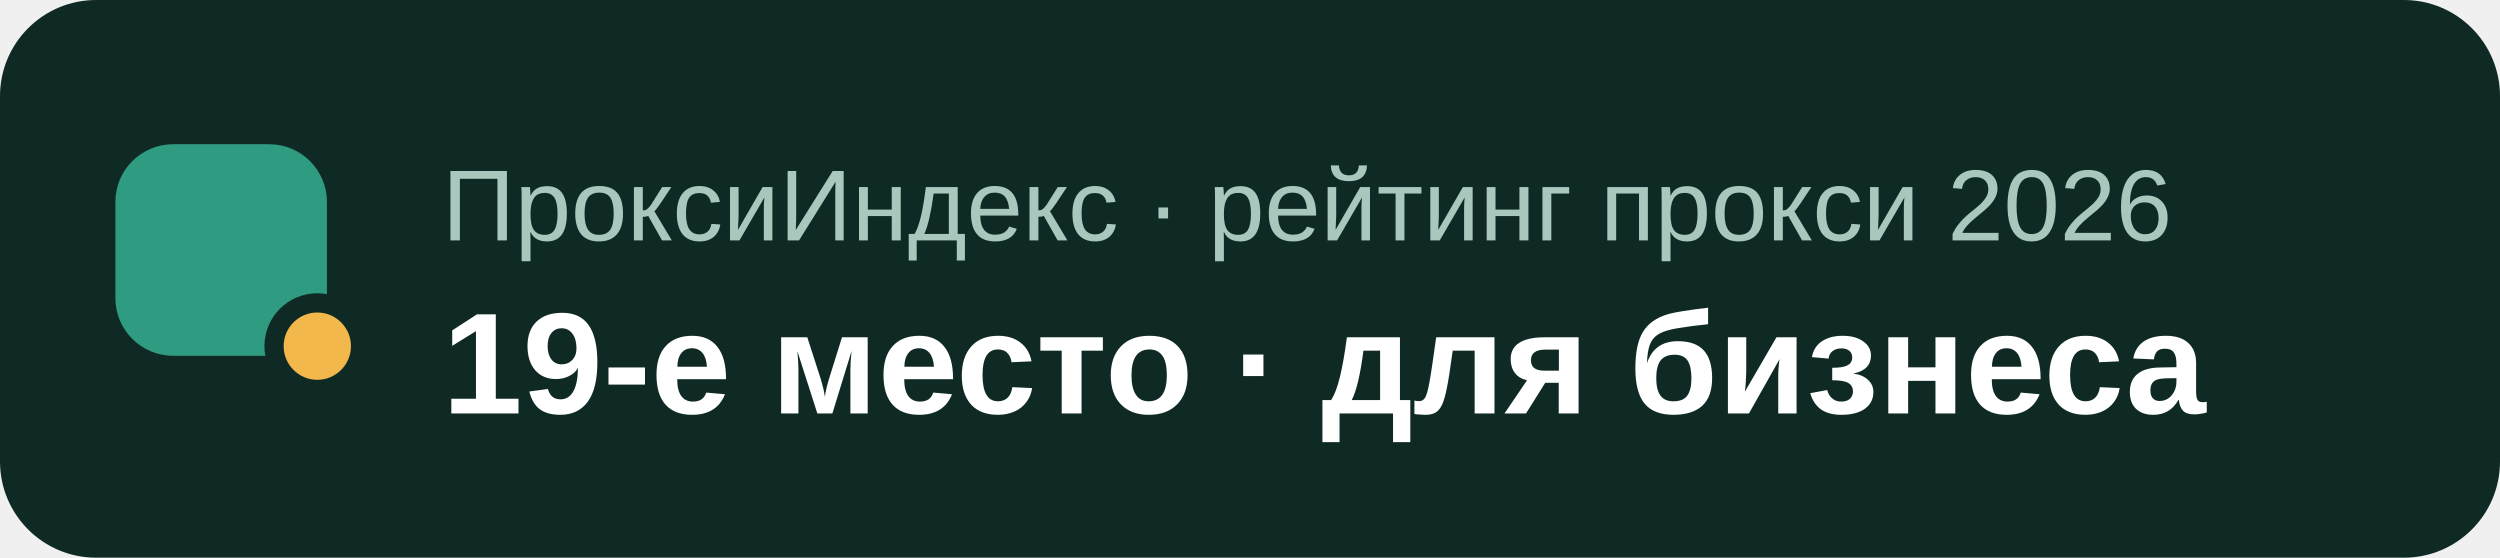
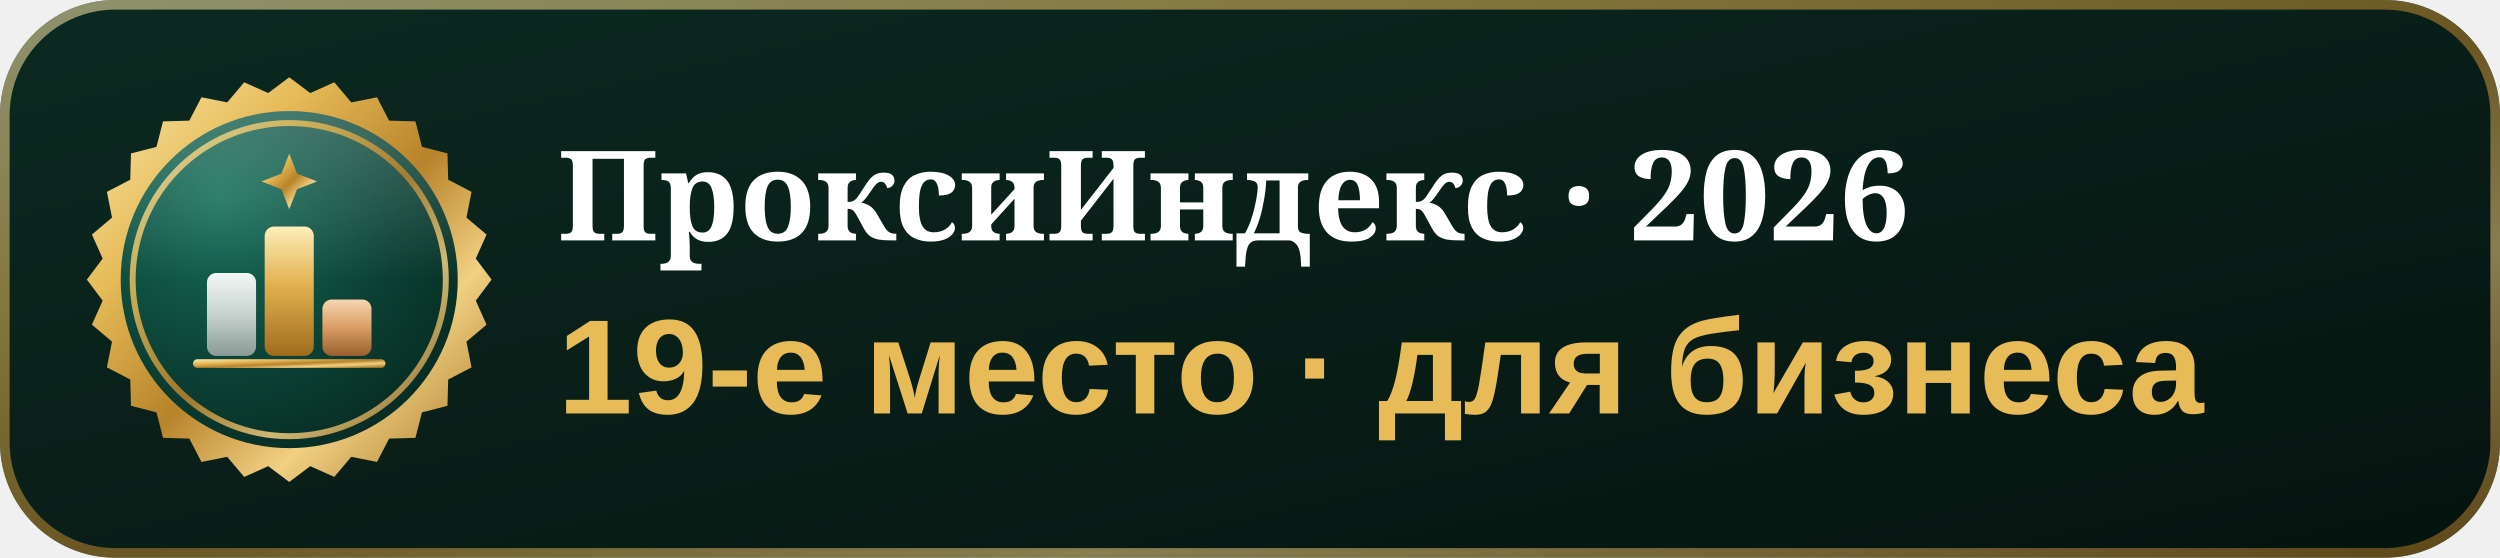
<svg xmlns="http://www.w3.org/2000/svg" width="260" height="58" viewBox="0 0 260 58" role="img" aria-label="19-е место — ПроксиИндекс 2026">
-   <rect width="260" height="58" rx="10" fill="#0f2a24" />
-   <rect x="12" y="15" width="22" height="22" rx="6" fill="#2f9c81" />
-   <circle cx="33" cy="36" r="4.5" fill="#f2b84b" stroke="#0f2a24" stroke-width="2" />
-   <text x="46" y="25" font-family="Golos Text,Arial,sans-serif" font-size="10.5" fill="#a9c7bd">ПроксиИндекс · рейтинг прокси 2026</text>
-   <text x="46" y="43" font-family="Golos Text,Arial,sans-serif" font-size="15" font-weight="700" fill="#ffffff">19-е место · для бизнеса</text>
+   <defs>
+     <linearGradient id="bgold" x1="0" y1="0" x2="1" y2="1">
+       <stop offset="0" stop-color="#fbeab0" />
+       <stop offset=".28" stop-color="#e6bb58" />
+       <stop offset=".52" stop-color="#b8832a" />
+       <stop offset=".72" stop-color="#f1d082" />
+       <stop offset="1" stop-color="#a26f1e" />
+     </linearGradient>
+     <linearGradient id="bgoldv" x1="0" y1="0" x2="0" y2="1">
+       <stop offset="0" stop-color="#fdeeb8" />
+       <stop offset=".45" stop-color="#e2b14f" />
+       <stop offset="1" stop-color="#9f6c1c" />
+     </linearGradient>
+     <linearGradient id="bsilv" x1="0" y1="0" x2="0" y2="1">
+       <stop offset="0" stop-color="#f4f8f6" />
+       <stop offset=".5" stop-color="#c6d2ce" />
+       <stop offset="1" stop-color="#8b9a95" />
+     </linearGradient>
+     <linearGradient id="bbron" x1="0" y1="0" x2="0" y2="1">
+       <stop offset="0" stop-color="#f8d6b2" />
+       <stop offset=".5" stop-color="#d99c63" />
+       <stop offset="1" stop-color="#9a5f2c" />
+     </linearGradient>
+     <radialGradient id="bemer" cx=".3" cy=".25" r="1">
+       <stop offset="0" stop-color="#17705c" />
+       <stop offset=".55" stop-color="#0b3f33" />
+       <stop offset="1" stop-color="#05201a" />
+     </radialGradient>
+     <linearGradient id="bshine" x1="0" y1="0" x2="0" y2="1">
+       <stop offset="0" stop-color="#fff" stop-opacity=".22" />
+       <stop offset=".5" stop-color="#fff" stop-opacity="0" />
+     </linearGradient>
+     <linearGradient id="bbg" x1="0" y1="0" x2="1" y2="1">
+       <stop offset="0" stop-color="#0b2a21" />
+       <stop offset="1" stop-color="#06130f" />
+     </linearGradient>
+   </defs>
+   <rect width="260" height="58" rx="12" fill="url(#bbg)" />
+   <rect x=".5" y=".5" width="259" height="57" rx="11.5" fill="none" stroke="url(#bgold)" stroke-opacity=".55" />
+   <g transform="translate(8 7) scale(.69)">
+     <polygon points="62.50,32.00 60.12,35.17 61.74,38.79 58.71,41.35 59.48,45.23 55.96,47.06 55.85,51.02 52.01,52.01 51.02,55.85 47.06,55.96 45.23,59.48 41.35,58.71 38.79,61.74 35.17,60.12 32.00,62.50 28.83,60.12 25.21,61.74 22.65,58.71 18.77,59.48 16.94,55.96 12.98,55.85 11.99,52.01 8.15,51.02 8.04,47.06 4.52,45.23 5.29,41.35 2.26,38.79 3.88,35.17 1.50,32.00 3.88,28.83 2.26,25.21 5.29,22.65 4.52,18.77 8.04,16.94 8.15,12.98 11.99,11.99 12.98,8.15 16.94,8.04 18.77,4.52 22.65,5.29 25.21,2.26 28.83,3.88 32.00,1.50 35.17,3.88 38.79,2.26 41.35,5.29 45.23,4.52 47.06,8.04 51.02,8.15 52.01,11.99 55.85,12.98 55.96,16.94 59.48,18.77 58.71,22.65 61.74,25.21 60.12,28.83" fill="url(#bgold)" />
+     <circle cx="32" cy="32" r="25.4" fill="url(#bemer)" />
+     <circle cx="32" cy="32" r="25.4" fill="url(#bshine)" />
+     <circle cx="32" cy="32" r="23.6" fill="none" stroke="url(#bgold)" stroke-width=".9" stroke-opacity=".85" />
+     <rect x="19.6" y="31" width="7.4" height="12.5" rx="1.4" fill="url(#bsilv)" />
+     <rect x="28.3" y="24" width="7.4" height="19.5" rx="1.4" fill="url(#bgoldv)" />
+     <rect x="37" y="35" width="7.4" height="8.5" rx="1.4" fill="url(#bbron)" />
+     <rect x="17.5" y="44" width="29" height="1.3" rx=".65" fill="url(#bgold)" />
+     <path d="M32 13.0 L33.176 16.024 L36.2 17.2 L33.176 18.376 L32 21.4 L30.824 18.376 L27.8 17.2 L30.824 16.024Z" fill="url(#bgold)" />
+   </g>
+   <text x="58" y="25" font-family="Playfair Display,Georgia,serif" font-size="13" font-weight="800" fill="#ffffff">ПроксиИндекс · 2026</text>
+   <text x="58" y="43" font-family="Golos Text,Arial,sans-serif" font-size="14" font-weight="700" fill="#e6bb58">19-е место · для бизнеса</text>
</svg>
